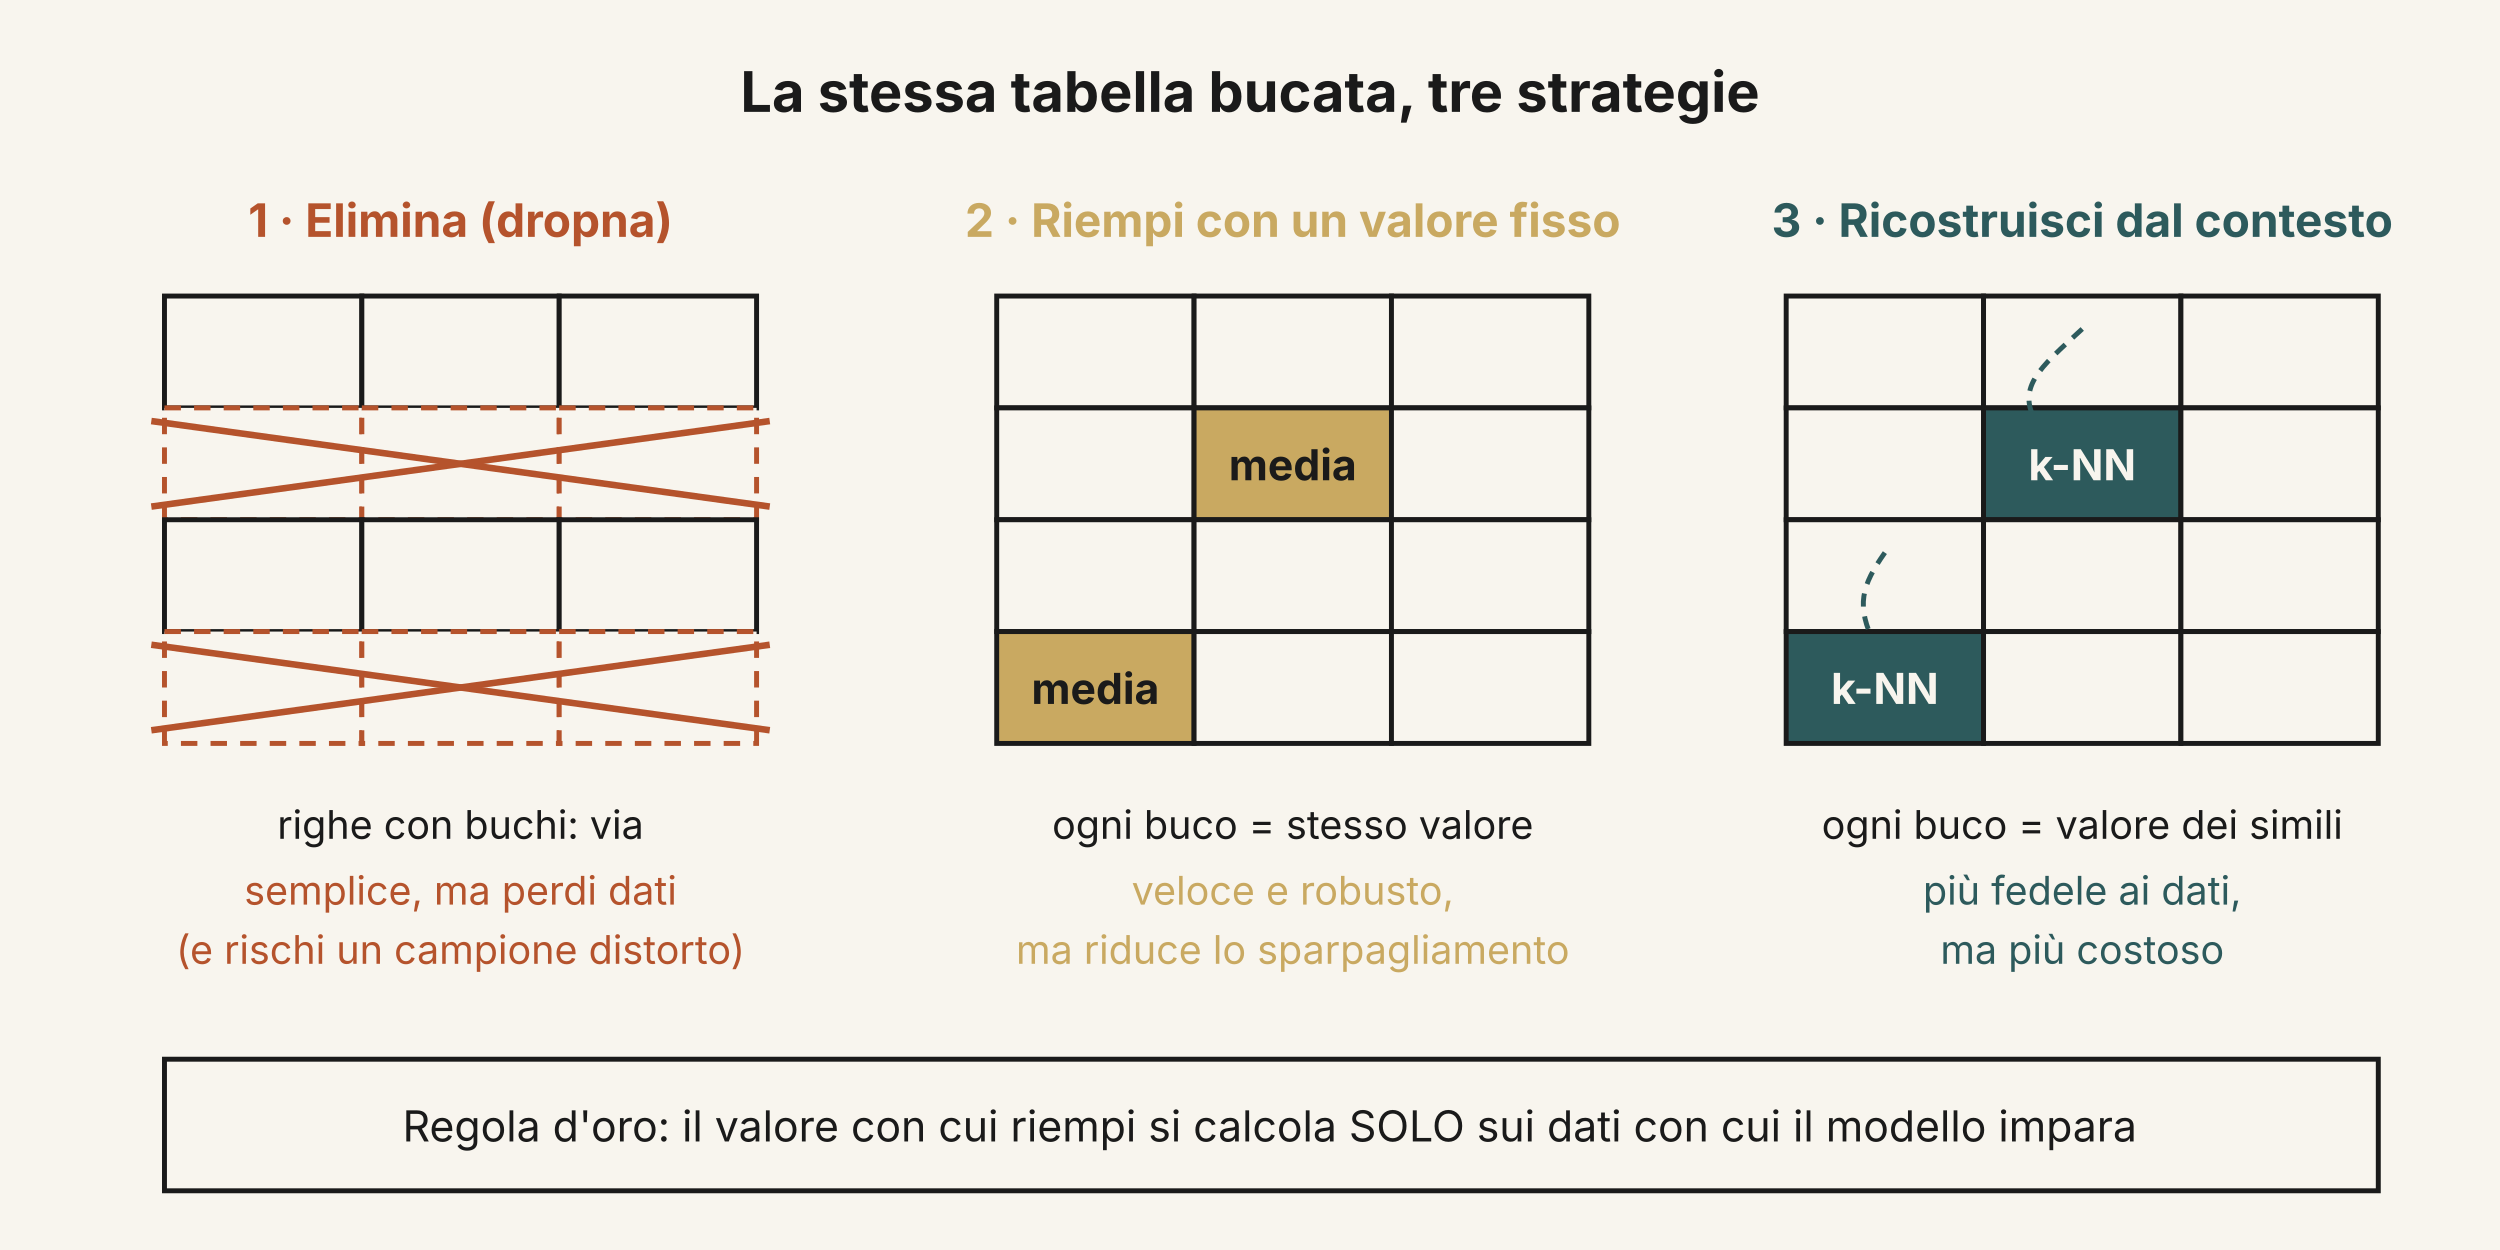
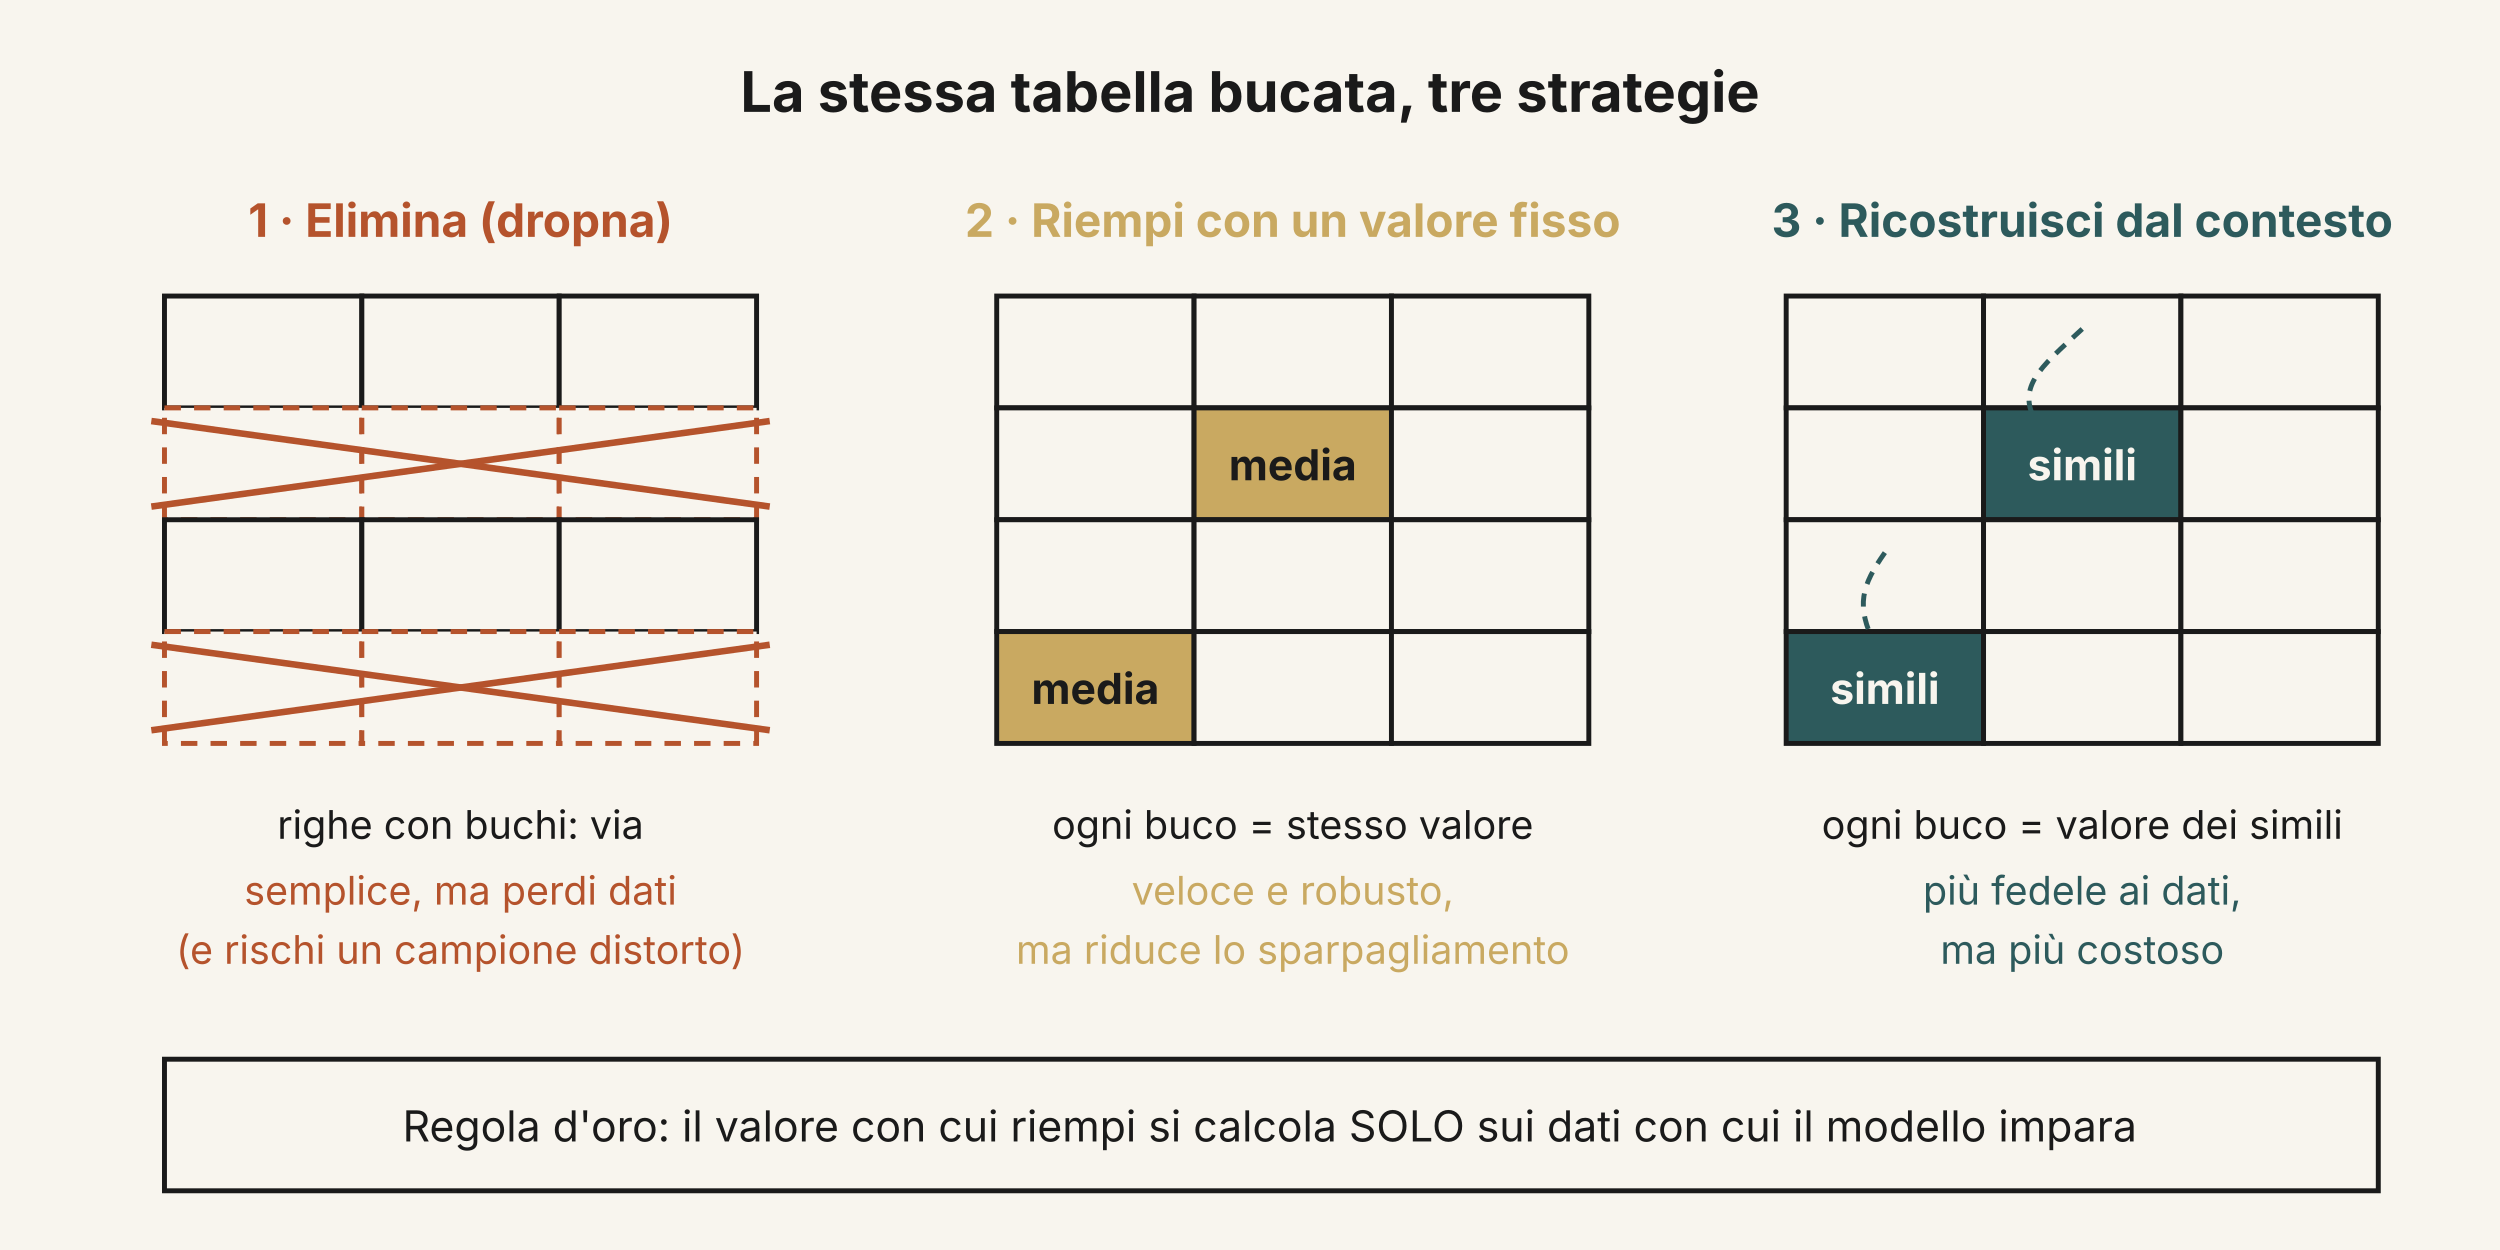
<svg xmlns="http://www.w3.org/2000/svg" viewBox="0 0 760 380" width="100%" role="img" aria-label="Tre strategie per i dati mancanti a confronto: eliminare le righe, imputare un valore fisso, ricostruire dal contesto">
  <rect x="0" y="0" width="760" height="380" fill="#F8F5EE" />
  <text x="380" y="34" text-anchor="middle" font-family="Inter, system-ui, sans-serif" font-size="17" font-weight="bold" fill="#1A1A1A">La stessa tabella bucata, tre strategie</text>
  <text x="140" y="72" text-anchor="middle" font-family="Inter, system-ui, sans-serif" font-size="14" font-weight="bold" fill="#B5532C">1 · Elimina (dropna)</text>
  <g stroke="#1A1A1A" stroke-width="1.5">
    <rect x="50" y="90" width="60" height="34" fill="#F8F5EE" />
    <rect x="110" y="90" width="60" height="34" fill="#F8F5EE" />
    <rect x="170" y="90" width="60" height="34" fill="#F8F5EE" />
    <rect x="50" y="124" width="60" height="34" fill="#F8F5EE" stroke-dasharray="5 4" stroke="#B5532C" />
    <rect x="110" y="124" width="60" height="34" fill="#F8F5EE" stroke-dasharray="5 4" stroke="#B5532C" />
    <rect x="170" y="124" width="60" height="34" fill="#F8F5EE" stroke-dasharray="5 4" stroke="#B5532C" />
    <rect x="50" y="158" width="60" height="34" fill="#F8F5EE" />
    <rect x="110" y="158" width="60" height="34" fill="#F8F5EE" />
    <rect x="170" y="158" width="60" height="34" fill="#F8F5EE" />
    <rect x="50" y="192" width="60" height="34" fill="#F8F5EE" stroke-dasharray="5 4" stroke="#B5532C" />
    <rect x="110" y="192" width="60" height="34" fill="#F8F5EE" stroke-dasharray="5 4" stroke="#B5532C" />
    <rect x="170" y="192" width="60" height="34" fill="#F8F5EE" stroke-dasharray="5 4" stroke="#B5532C" />
  </g>
  <line x1="46" y1="128" x2="234" y2="154" stroke="#B5532C" stroke-width="2" />
  <line x1="46" y1="154" x2="234" y2="128" stroke="#B5532C" stroke-width="2" />
  <line x1="46" y1="196" x2="234" y2="222" stroke="#B5532C" stroke-width="2" />
  <line x1="46" y1="222" x2="234" y2="196" stroke="#B5532C" stroke-width="2" />
  <text x="140" y="255" text-anchor="middle" font-family="Inter, system-ui, sans-serif" font-size="12" fill="#1A1A1A">righe con buchi: via</text>
  <text x="140" y="275" text-anchor="middle" font-family="Inter, system-ui, sans-serif" font-size="12" fill="#B5532C">semplice, ma perdi dati</text>
  <text x="140" y="293" text-anchor="middle" font-family="Inter, system-ui, sans-serif" font-size="12" fill="#B5532C">(e rischi un campione distorto)</text>
  <text x="393" y="72" text-anchor="middle" font-family="Inter, system-ui, sans-serif" font-size="14" font-weight="bold" fill="#C9A961">2 · Riempi con un valore fisso</text>
  <g stroke="#1A1A1A" stroke-width="1.5">
    <rect x="303" y="90" width="60" height="34" fill="#F8F5EE" />
    <rect x="363" y="90" width="60" height="34" fill="#F8F5EE" />
    <rect x="423" y="90" width="60" height="34" fill="#F8F5EE" />
    <rect x="303" y="124" width="60" height="34" fill="#F8F5EE" />
    <rect x="363" y="124" width="60" height="34" fill="#C9A961" />
    <rect x="423" y="124" width="60" height="34" fill="#F8F5EE" />
    <rect x="303" y="158" width="60" height="34" fill="#F8F5EE" />
    <rect x="363" y="158" width="60" height="34" fill="#F8F5EE" />
    <rect x="423" y="158" width="60" height="34" fill="#F8F5EE" />
    <rect x="303" y="192" width="60" height="34" fill="#C9A961" />
    <rect x="363" y="192" width="60" height="34" fill="#F8F5EE" />
    <rect x="423" y="192" width="60" height="34" fill="#F8F5EE" />
  </g>
  <text x="393" y="146" text-anchor="middle" font-family="Inter, system-ui, sans-serif" font-size="13" font-weight="bold" fill="#1A1A1A">media</text>
  <text x="333" y="214" text-anchor="middle" font-family="Inter, system-ui, sans-serif" font-size="13" font-weight="bold" fill="#1A1A1A">media</text>
  <text x="393" y="255" text-anchor="middle" font-family="Inter, system-ui, sans-serif" font-size="12" fill="#1A1A1A">ogni buco = stesso valore</text>
  <text x="393" y="275" text-anchor="middle" font-family="Inter, system-ui, sans-serif" font-size="12" fill="#C9A961">veloce e robusto,</text>
  <text x="393" y="293" text-anchor="middle" font-family="Inter, system-ui, sans-serif" font-size="12" fill="#C9A961">ma riduce lo sparpagliamento</text>
  <text x="633" y="72" text-anchor="middle" font-family="Inter, system-ui, sans-serif" font-size="14" font-weight="bold" fill="#2D5A5C">3 · Ricostruisci dal contesto</text>
  <g stroke="#1A1A1A" stroke-width="1.5">
    <rect x="543" y="90" width="60" height="34" fill="#F8F5EE" />
    <rect x="603" y="90" width="60" height="34" fill="#F8F5EE" />
    <rect x="663" y="90" width="60" height="34" fill="#F8F5EE" />
    <rect x="543" y="124" width="60" height="34" fill="#F8F5EE" />
    <rect x="603" y="124" width="60" height="34" fill="#2D5A5C" />
    <rect x="663" y="124" width="60" height="34" fill="#F8F5EE" />
    <rect x="543" y="158" width="60" height="34" fill="#F8F5EE" />
    <rect x="603" y="158" width="60" height="34" fill="#F8F5EE" />
    <rect x="663" y="158" width="60" height="34" fill="#F8F5EE" />
    <rect x="543" y="192" width="60" height="34" fill="#2D5A5C" />
    <rect x="603" y="192" width="60" height="34" fill="#F8F5EE" />
    <rect x="663" y="192" width="60" height="34" fill="#F8F5EE" />
  </g>
-   <text x="633" y="146" text-anchor="middle" font-family="Inter, system-ui, sans-serif" font-size="13" font-weight="bold" fill="#F8F5EE">k-NN</text>
-   <text x="573" y="214" text-anchor="middle" font-family="Inter, system-ui, sans-serif" font-size="13" font-weight="bold" fill="#F8F5EE">k-NN</text>
+   <text x="633" y="146" text-anchor="middle" font-family="Inter, system-ui, sans-serif" font-size="13" font-weight="bold" fill="#F8F5EE">simili</text>
+   <text x="573" y="214" text-anchor="middle" font-family="Inter, system-ui, sans-serif" font-size="13" font-weight="bold" fill="#F8F5EE">simili</text>
  <path d="M 633 100 C 620 112, 612 118, 620 130" fill="none" stroke="#2D5A5C" stroke-width="1.5" stroke-dasharray="4 3" />
  <path d="M 573 168 C 566 178, 564 184, 570 196" fill="none" stroke="#2D5A5C" stroke-width="1.5" stroke-dasharray="4 3" />
  <text x="633" y="255" text-anchor="middle" font-family="Inter, system-ui, sans-serif" font-size="12" fill="#1A1A1A">ogni buco = valore dei simili</text>
  <text x="633" y="275" text-anchor="middle" font-family="Inter, system-ui, sans-serif" font-size="12" fill="#2D5A5C">più fedele ai dati,</text>
  <text x="633" y="293" text-anchor="middle" font-family="Inter, system-ui, sans-serif" font-size="12" fill="#2D5A5C">ma più costoso</text>
  <rect x="50" y="322" width="673" height="40" fill="#F8F5EE" stroke="#1A1A1A" stroke-width="1.5" />
  <text x="386" y="347" text-anchor="middle" font-family="Inter, system-ui, sans-serif" font-size="13" fill="#1A1A1A">Regola d'oro: il valore con cui riempi si calcola SOLO sui dati con cui il modello impara</text>
</svg>
